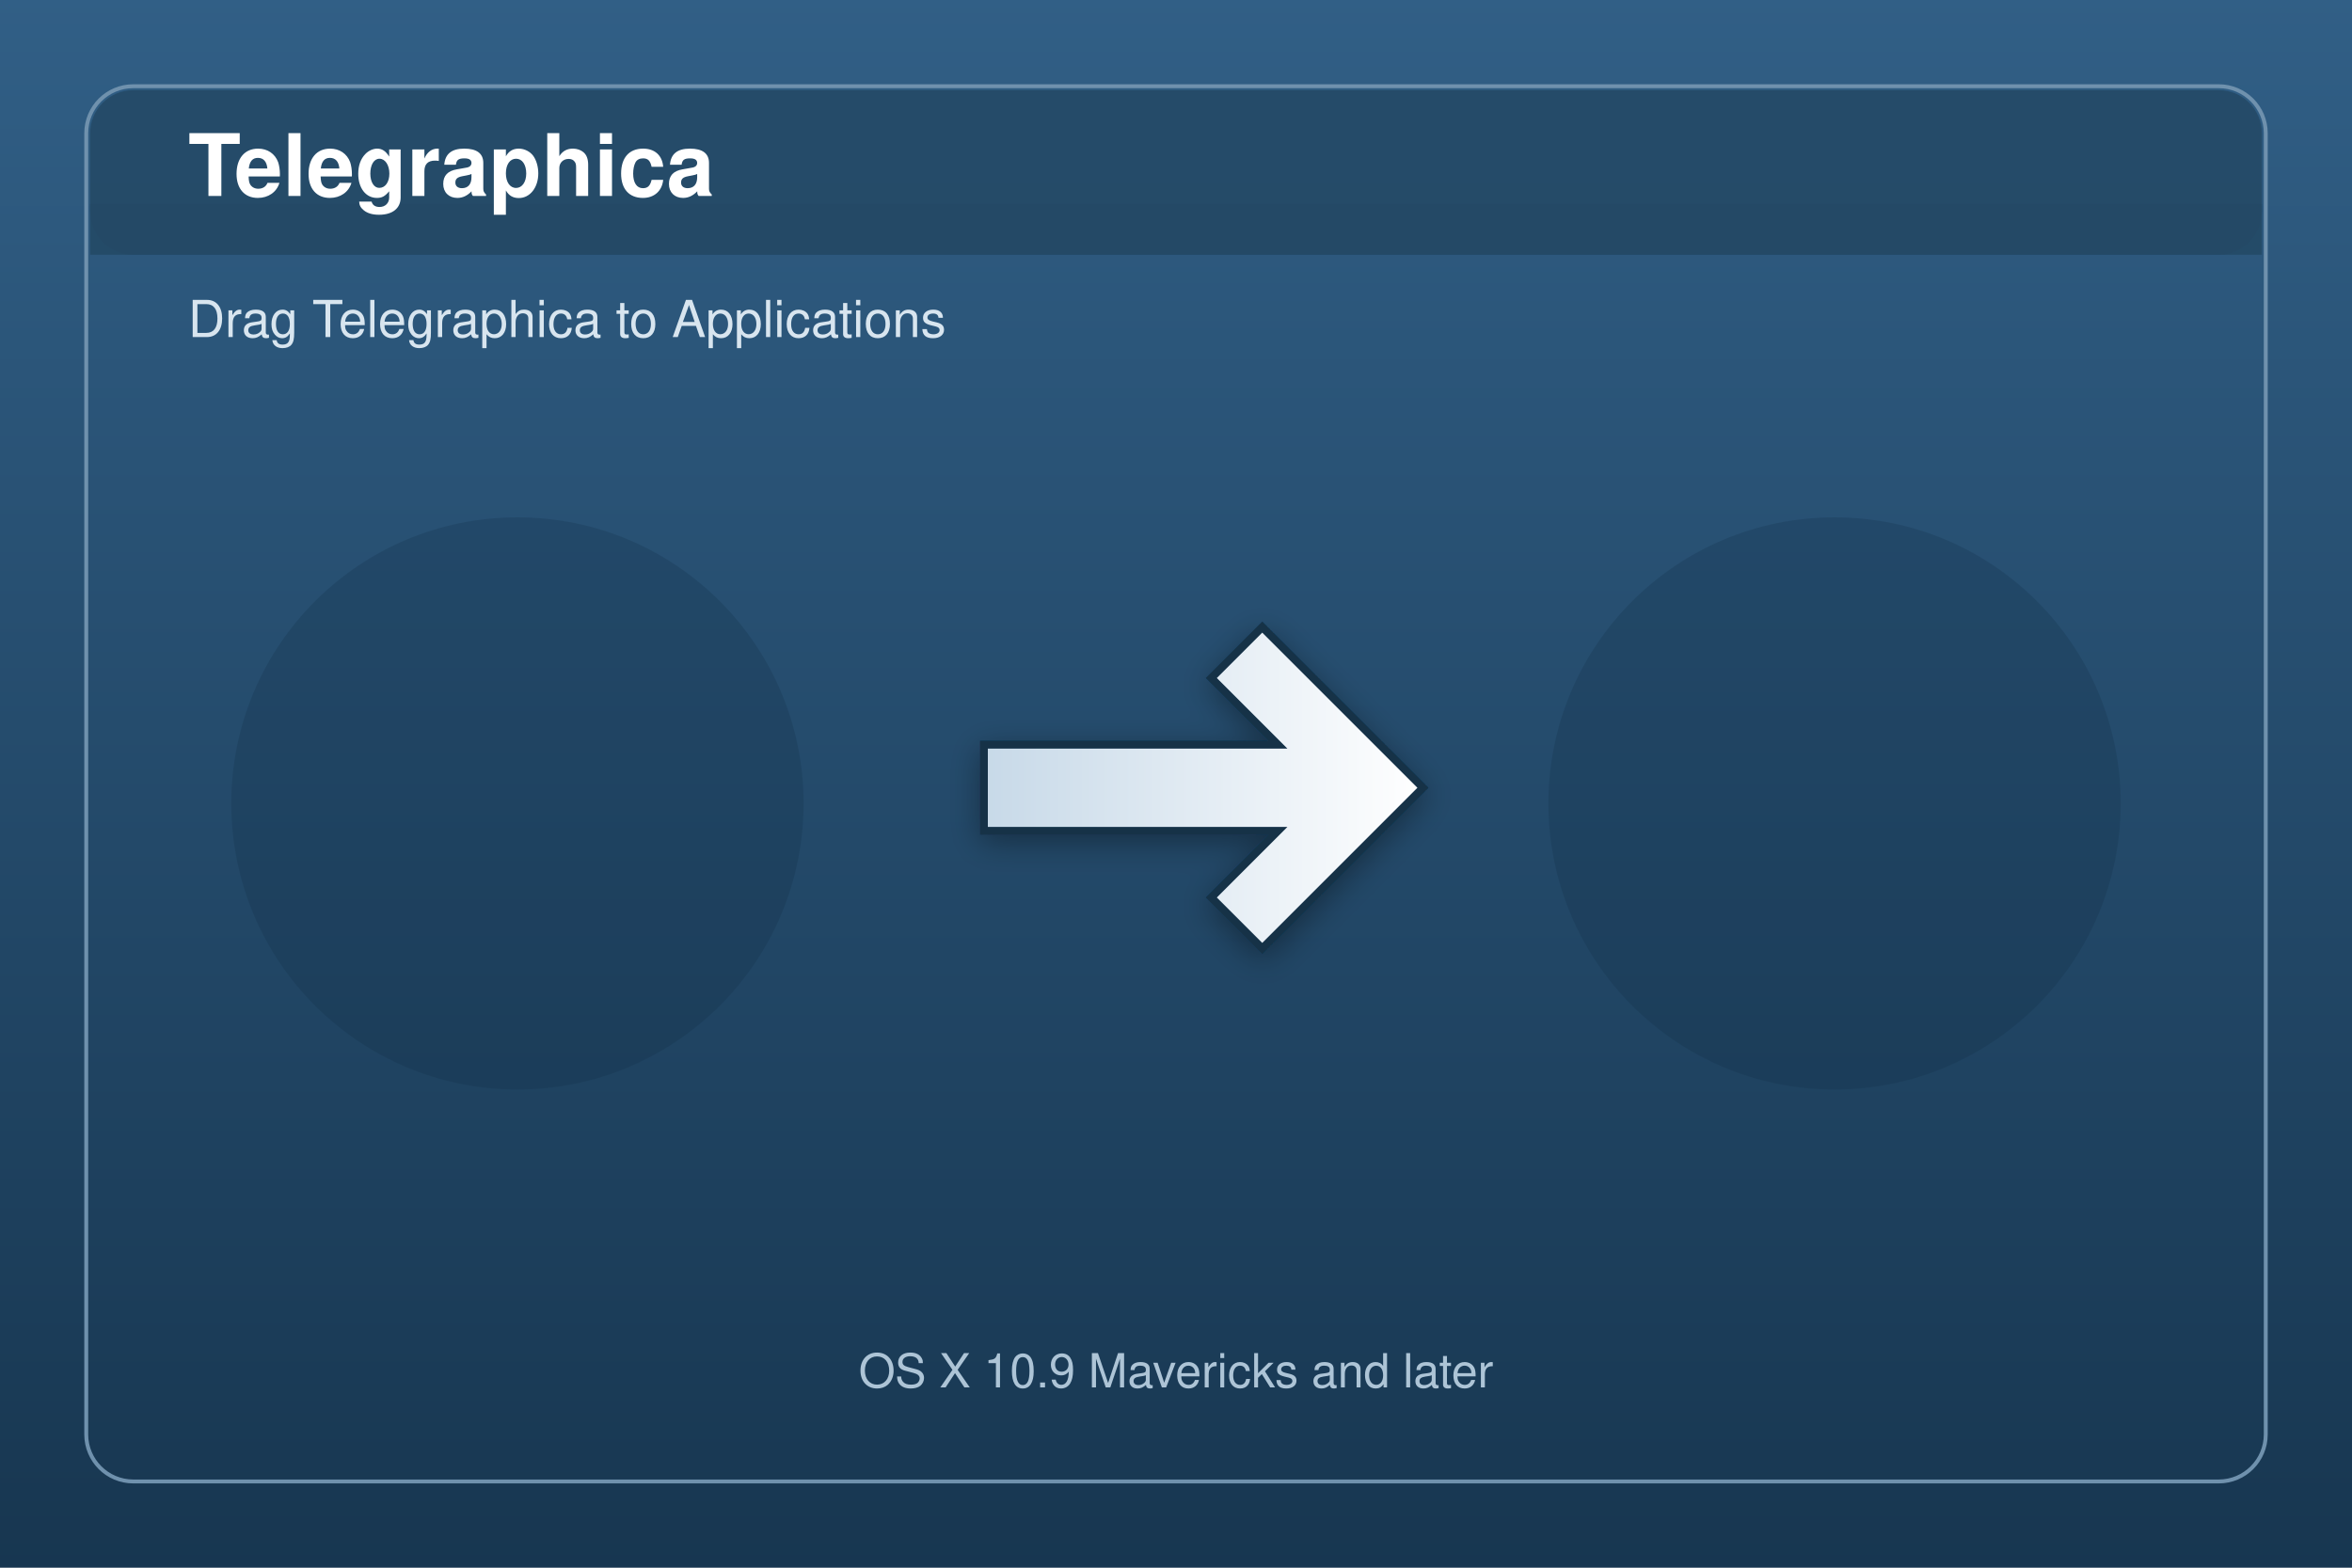
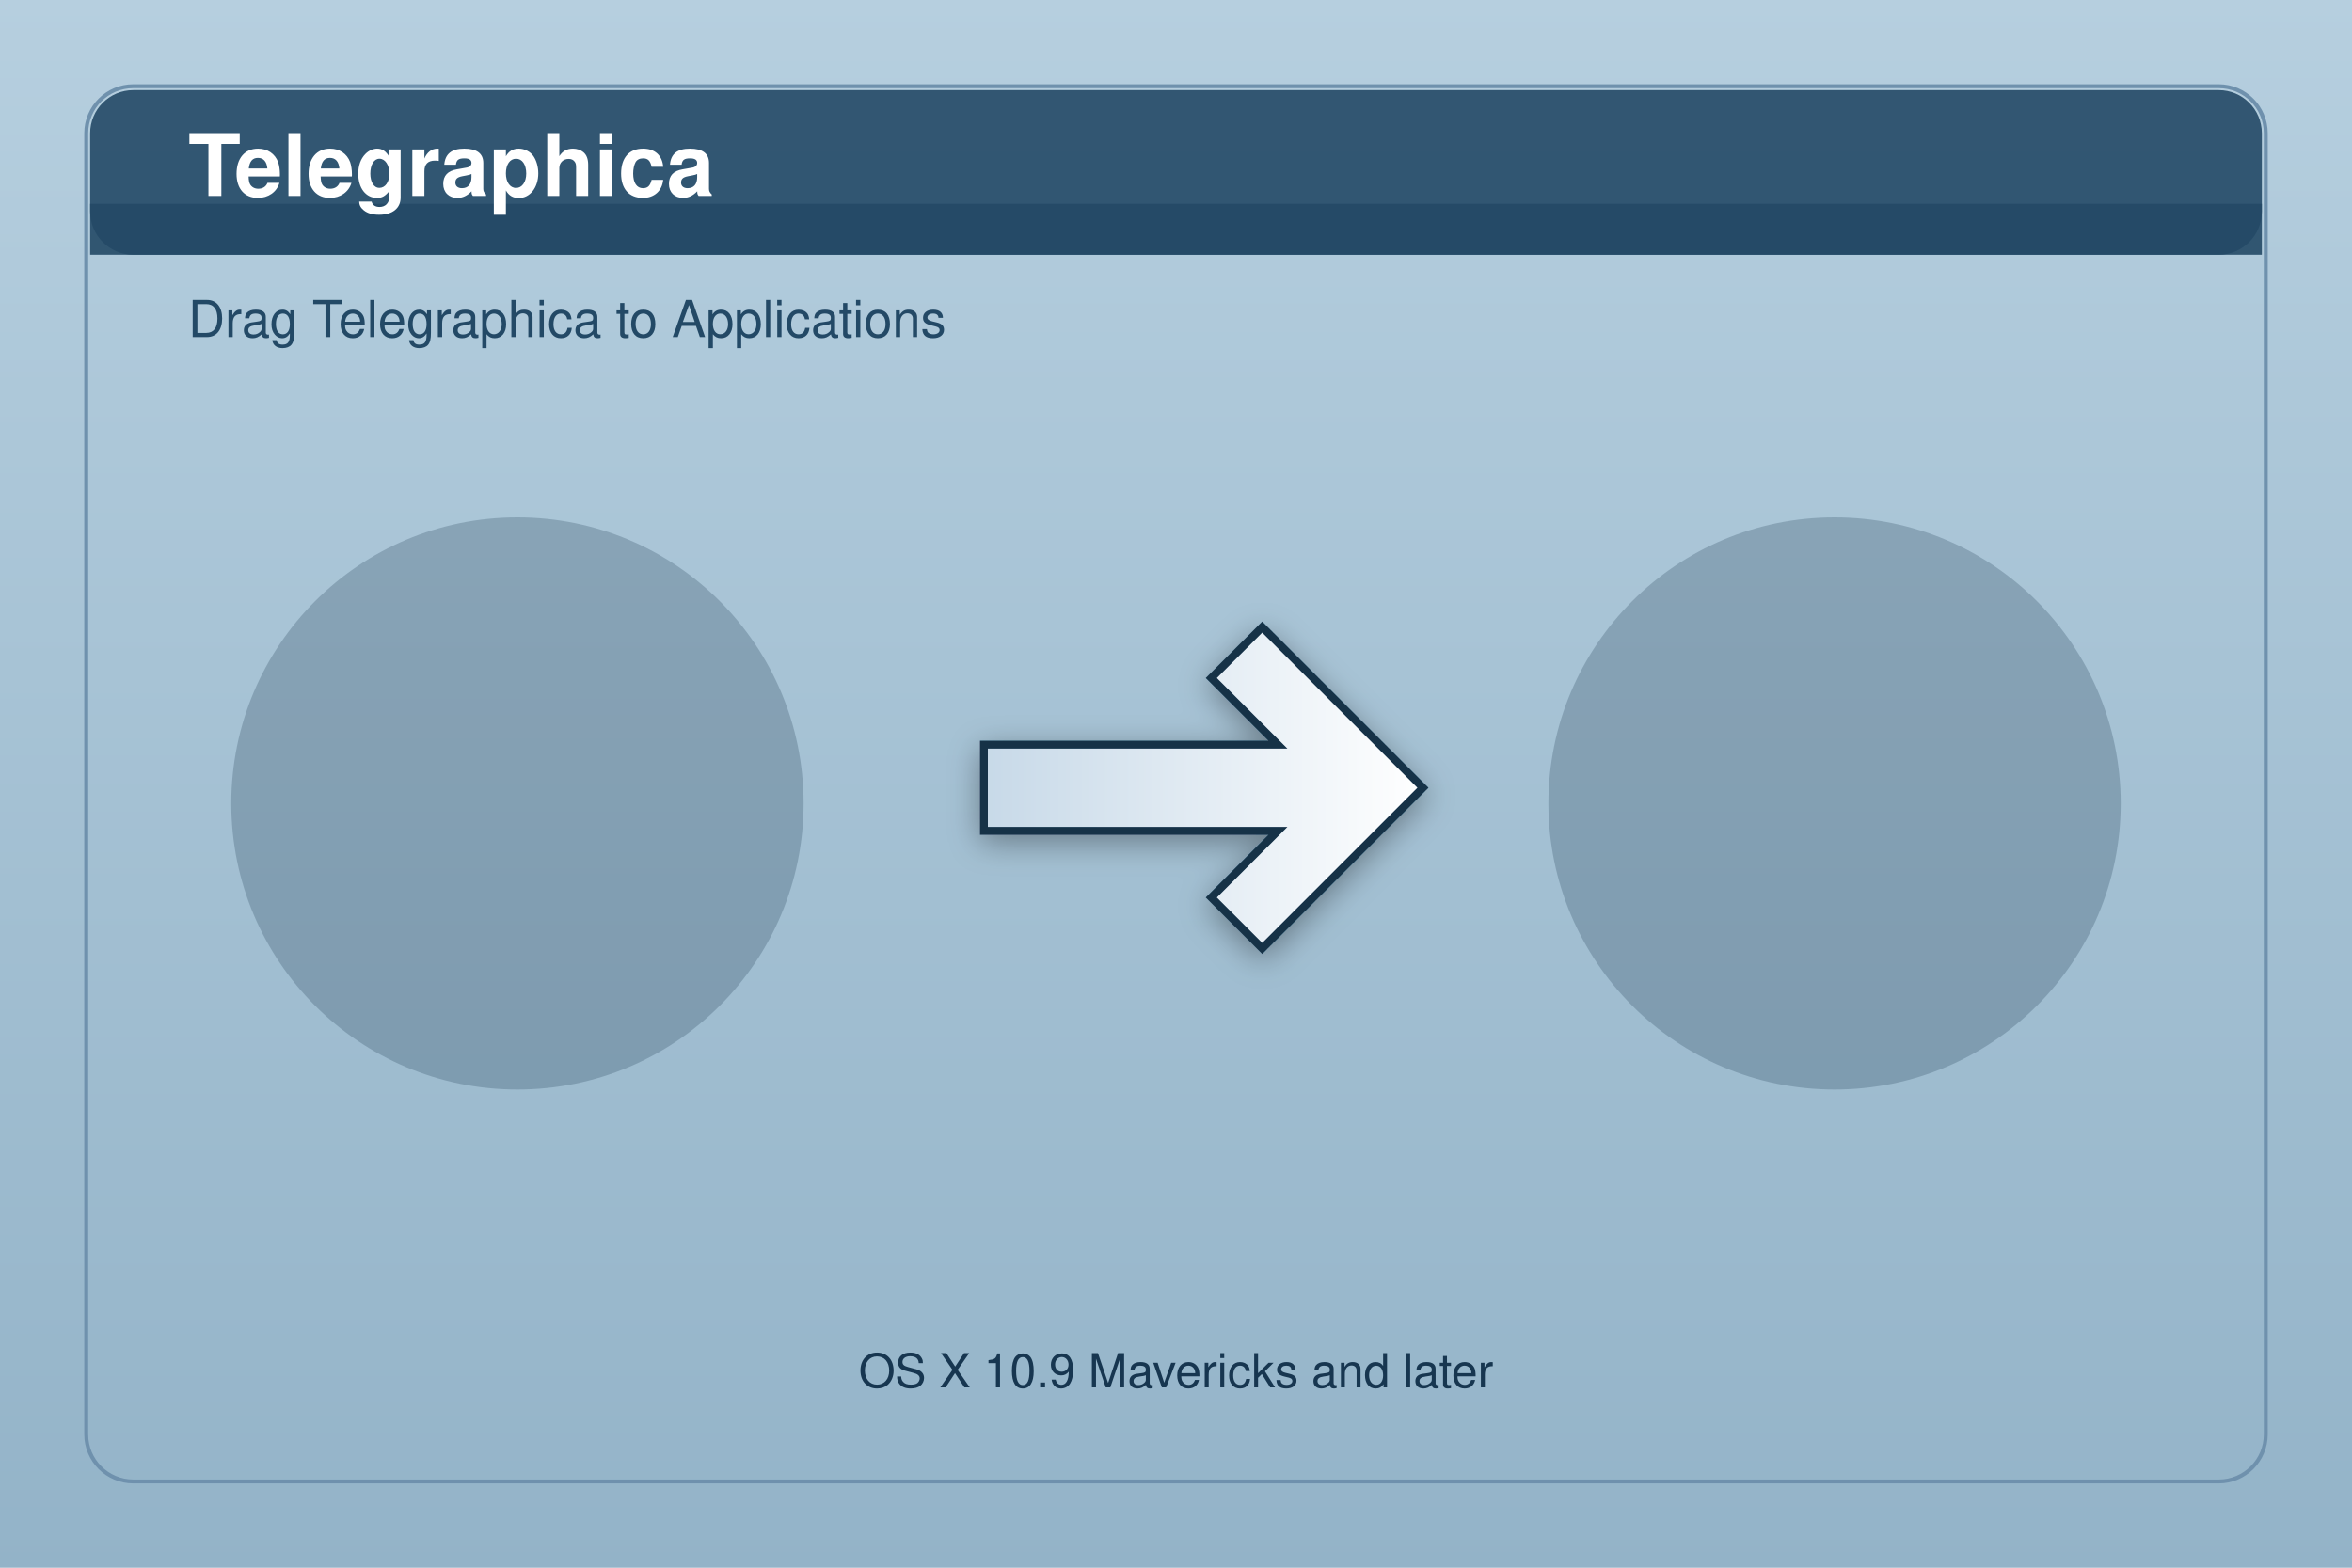
<svg xmlns="http://www.w3.org/2000/svg" width="600" height="400" viewBox="0 0 600 400">
  <defs>
    <linearGradient id="bg" x1="0" y1="0" x2="0" y2="1">
-       <stop offset="0" stop-color="#315f86" />
-       <stop offset="1" stop-color="#173650" />
+       <stop offset="0" stop-color="#b6cfdf" />
+       <stop offset="1" stop-color="#93b3c8" />
    </linearGradient>
    <linearGradient id="arrow" x1="0" y1="0" x2="1" y2="0">
      <stop offset="0" stop-color="#c7d9e8" />
      <stop offset="1" stop-color="#ffffff" />
    </linearGradient>
    <filter id="shadow" x="-30%" y="-30%" width="160%" height="160%">
      <feGaussianBlur in="SourceAlpha" stdDeviation="4" />
      <feOffset dy="2" />
      <feComponentTransfer>
        <feFuncA type="linear" slope="0.35" />
      </feComponentTransfer>
      <feMerge>
        <feMergeNode />
        <feMergeNode in="SourceGraphic" />
      </feMerge>
    </filter>
  </defs>
  <rect width="600" height="400" fill="url(#bg)" />
  <rect x="22" y="22" width="556" height="356" rx="12" fill="none" stroke="#6f91ad" stroke-width="1" />
  <rect x="23" y="23" width="554" height="42" rx="11" fill="#234966" opacity="0.9" />
  <rect x="23" y="52" width="554" height="13" fill="#234966" opacity="0.9" />
  <text x="48" y="50" fill="#ffffff" font-family="Helvetica, Arial, sans-serif" font-size="22" font-weight="bold">Telegraphica</text>
-   <text x="48" y="86" fill="#d8e5ef" font-family="Helvetica, Arial, sans-serif" font-size="13">Drag Telegraphica to Applications</text>
+   <text x="48" y="86" fill="#234966" font-family="Helvetica, Arial, sans-serif" font-size="13">Drag Telegraphica to Applications</text>
  <path d="M251 190 H326 L309 173 L322 160 L363 201 L322 242 L309 229 L326 212 H251 Z" fill="url(#arrow)" stroke="#123047" stroke-width="2" filter="url(#shadow)" />
  <circle cx="132" cy="205" r="73" fill="#0f2b42" opacity="0.22" />
  <circle cx="468" cy="205" r="73" fill="#0f2b42" opacity="0.22" />
-   <text x="300" y="354" text-anchor="middle" fill="#adc4d6" font-family="Helvetica, Arial, sans-serif" font-size="12">OS X 10.9 Mavericks and later</text>
+   <text x="300" y="354" text-anchor="middle" fill="#173650" font-family="Helvetica, Arial, sans-serif" font-size="12">OS X 10.9 Mavericks and later</text>
</svg>
